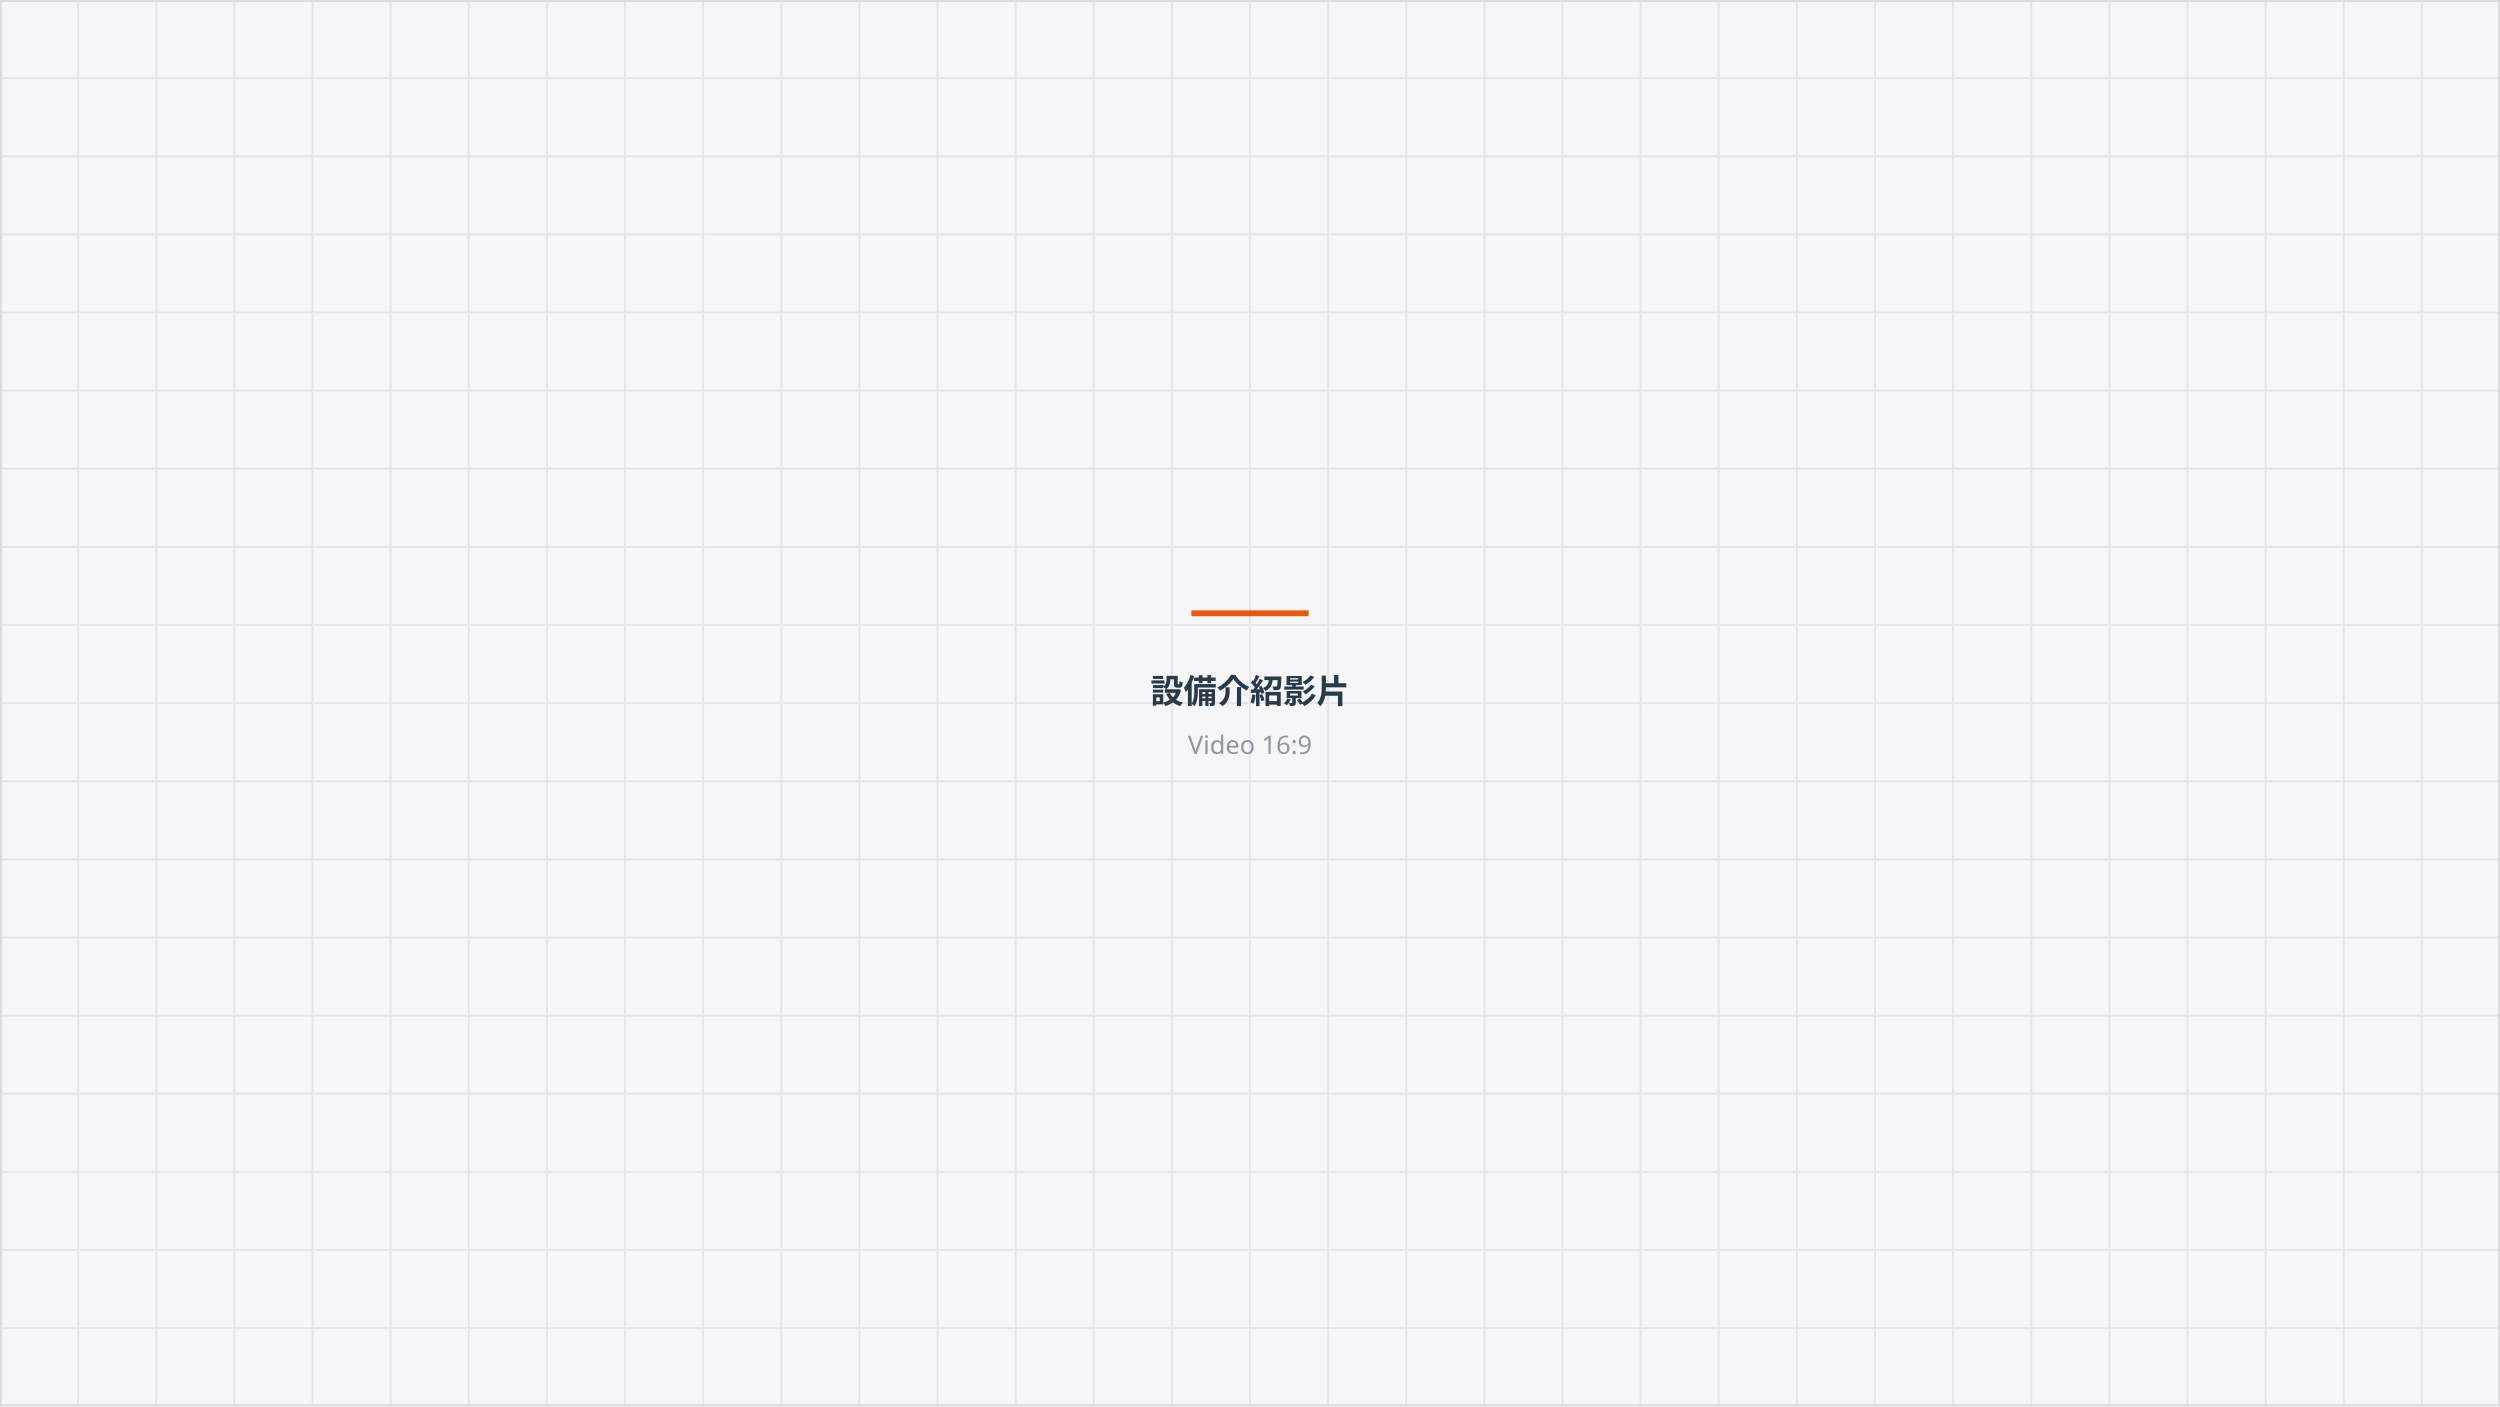
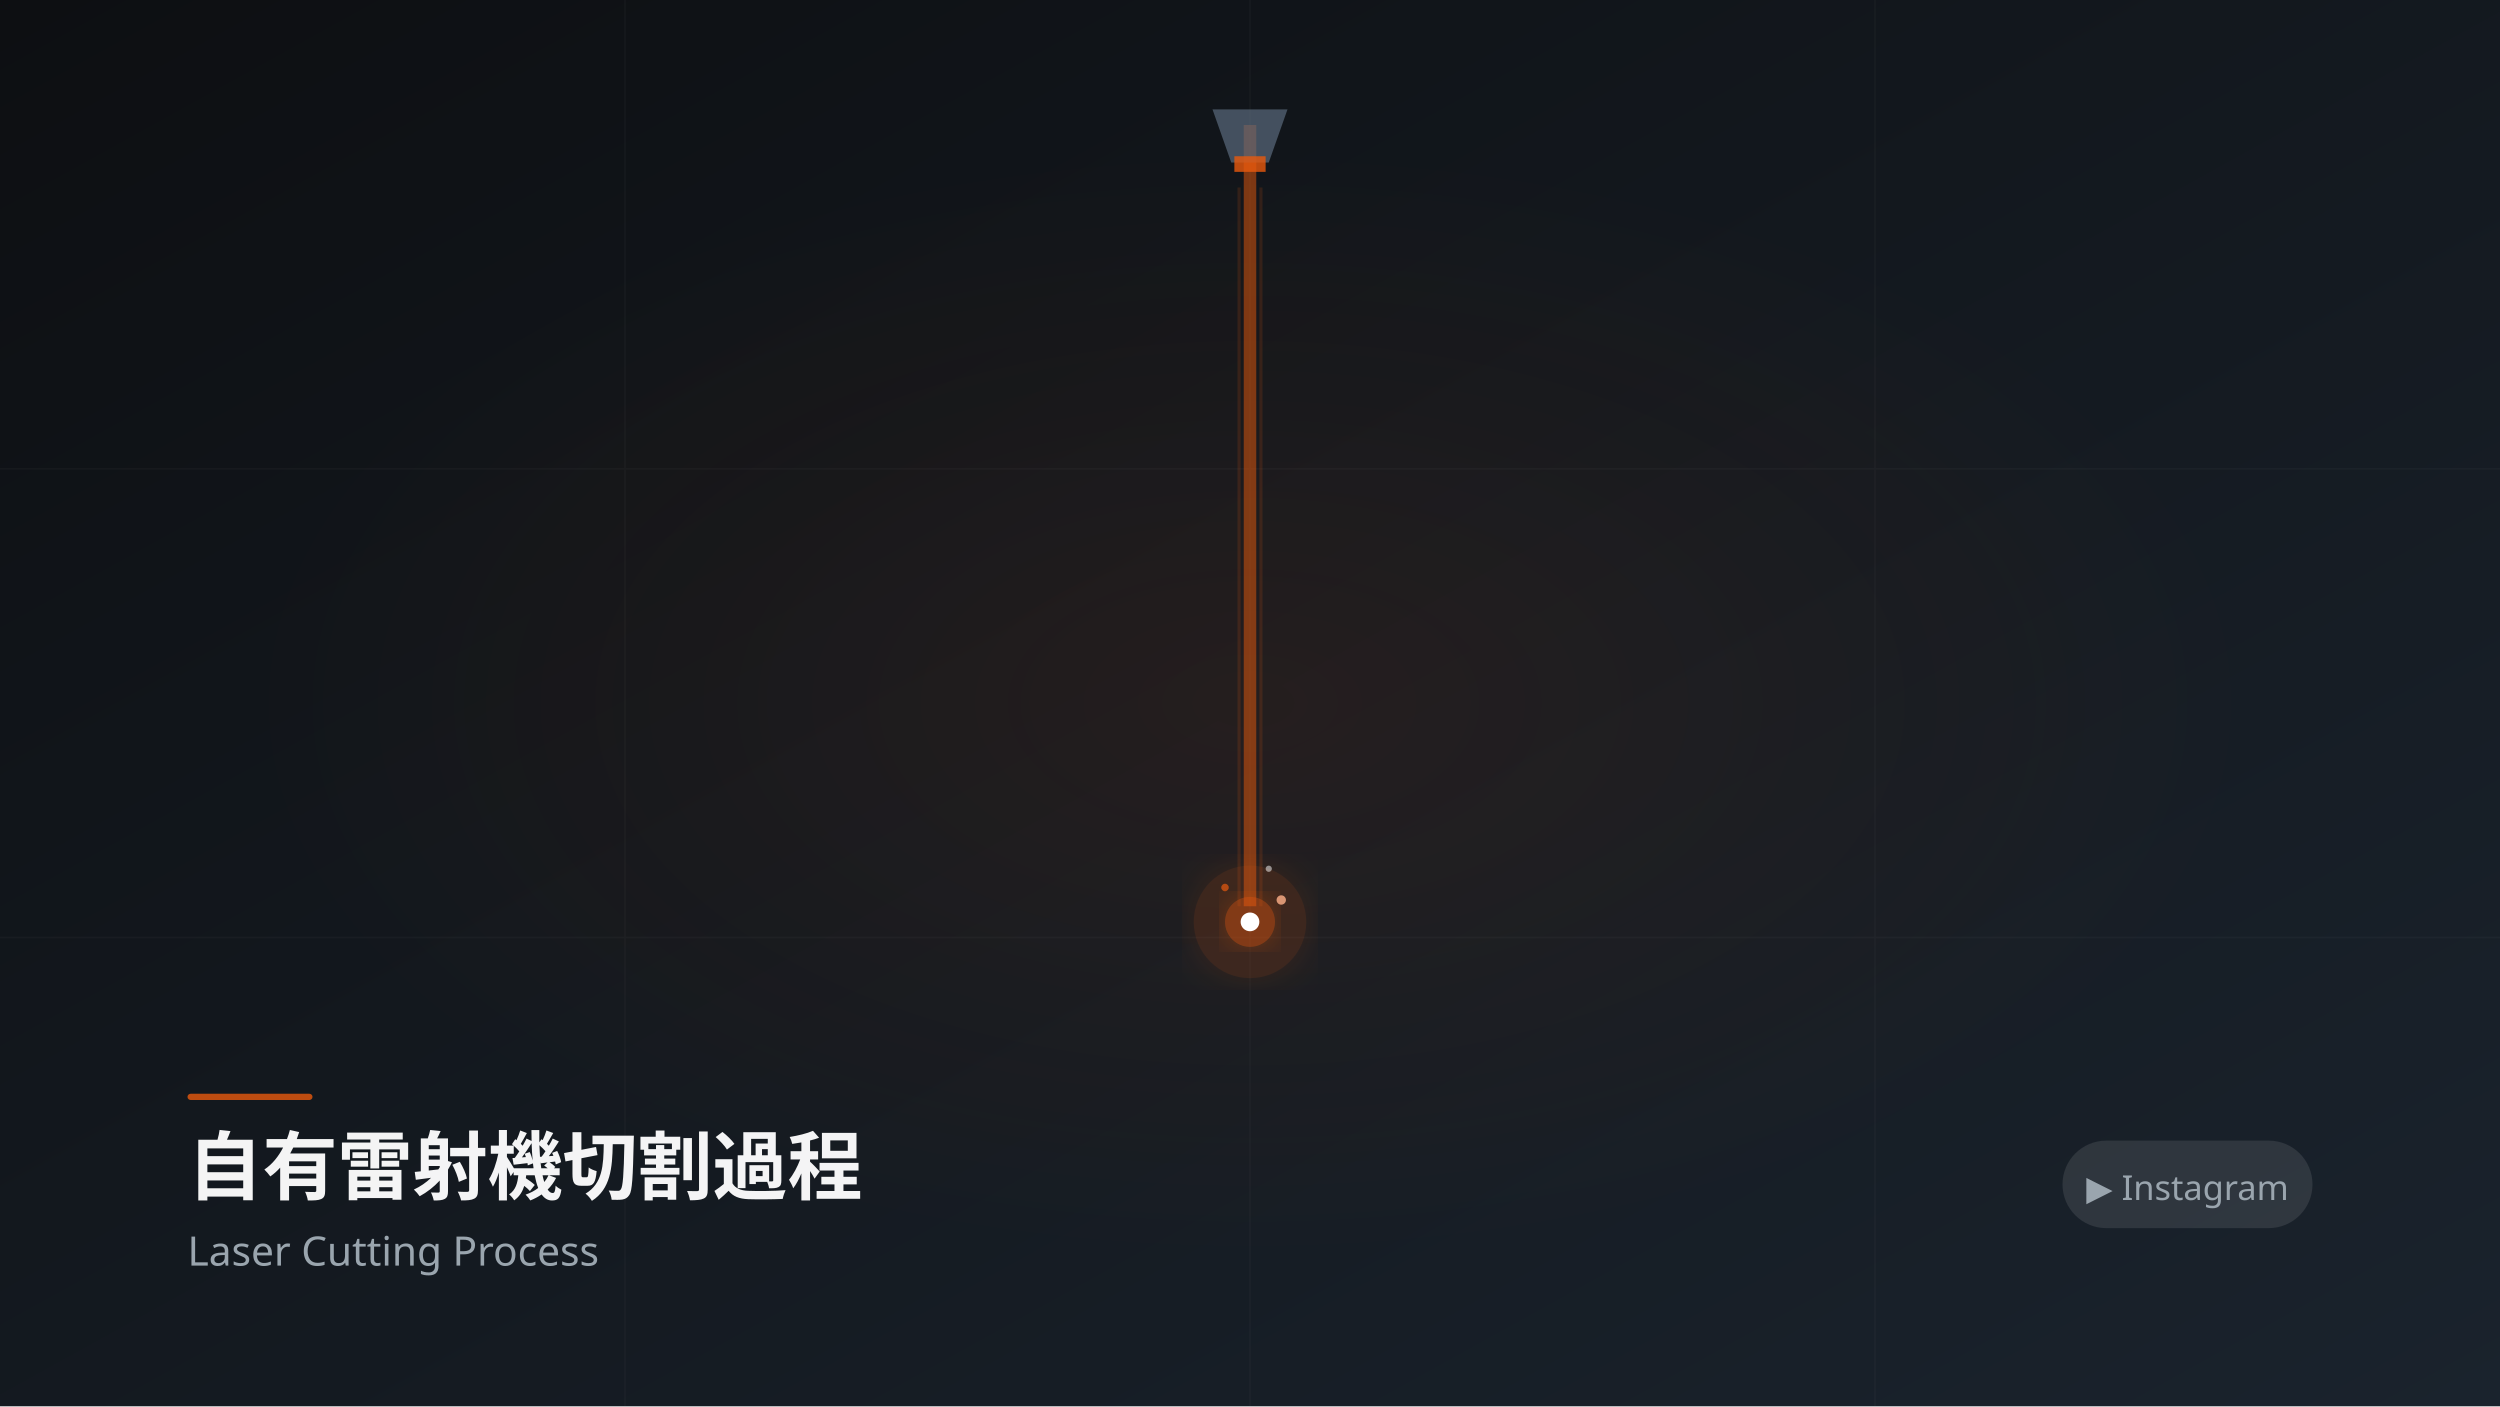
- <svg xmlns="http://www.w3.org/2000/svg" viewBox="0 0 1280 720" width="1280" height="720" role="img" aria-label="設備介紹影片">
-   <rect width="1280" height="720" fill="#F5F6F7" />
-   <line x1="0" y1="0" x2="0" y2="720" stroke="#E2E6EA" stroke-width="1" />
-   <line x1="40" y1="0" x2="40" y2="720" stroke="#E2E6EA" stroke-width="1" />
-   <line x1="80" y1="0" x2="80" y2="720" stroke="#E2E6EA" stroke-width="1" />
-   <line x1="120" y1="0" x2="120" y2="720" stroke="#E2E6EA" stroke-width="1" />
-   <line x1="160" y1="0" x2="160" y2="720" stroke="#E2E6EA" stroke-width="1" />
-   <line x1="200" y1="0" x2="200" y2="720" stroke="#E2E6EA" stroke-width="1" />
-   <line x1="240" y1="0" x2="240" y2="720" stroke="#E2E6EA" stroke-width="1" />
-   <line x1="280" y1="0" x2="280" y2="720" stroke="#E2E6EA" stroke-width="1" />
-   <line x1="320" y1="0" x2="320" y2="720" stroke="#E2E6EA" stroke-width="1" />
-   <line x1="360" y1="0" x2="360" y2="720" stroke="#E2E6EA" stroke-width="1" />
-   <line x1="400" y1="0" x2="400" y2="720" stroke="#E2E6EA" stroke-width="1" />
-   <line x1="440" y1="0" x2="440" y2="720" stroke="#E2E6EA" stroke-width="1" />
-   <line x1="480" y1="0" x2="480" y2="720" stroke="#E2E6EA" stroke-width="1" />
-   <line x1="520" y1="0" x2="520" y2="720" stroke="#E2E6EA" stroke-width="1" />
-   <line x1="560" y1="0" x2="560" y2="720" stroke="#E2E6EA" stroke-width="1" />
-   <line x1="600" y1="0" x2="600" y2="720" stroke="#E2E6EA" stroke-width="1" />
-   <line x1="640" y1="0" x2="640" y2="720" stroke="#E2E6EA" stroke-width="1" />
-   <line x1="680" y1="0" x2="680" y2="720" stroke="#E2E6EA" stroke-width="1" />
-   <line x1="720" y1="0" x2="720" y2="720" stroke="#E2E6EA" stroke-width="1" />
-   <line x1="760" y1="0" x2="760" y2="720" stroke="#E2E6EA" stroke-width="1" />
-   <line x1="800" y1="0" x2="800" y2="720" stroke="#E2E6EA" stroke-width="1" />
-   <line x1="840" y1="0" x2="840" y2="720" stroke="#E2E6EA" stroke-width="1" />
-   <line x1="880" y1="0" x2="880" y2="720" stroke="#E2E6EA" stroke-width="1" />
-   <line x1="920" y1="0" x2="920" y2="720" stroke="#E2E6EA" stroke-width="1" />
-   <line x1="960" y1="0" x2="960" y2="720" stroke="#E2E6EA" stroke-width="1" />
-   <line x1="1000" y1="0" x2="1000" y2="720" stroke="#E2E6EA" stroke-width="1" />
-   <line x1="1040" y1="0" x2="1040" y2="720" stroke="#E2E6EA" stroke-width="1" />
-   <line x1="1080" y1="0" x2="1080" y2="720" stroke="#E2E6EA" stroke-width="1" />
-   <line x1="1120" y1="0" x2="1120" y2="720" stroke="#E2E6EA" stroke-width="1" />
-   <line x1="1160" y1="0" x2="1160" y2="720" stroke="#E2E6EA" stroke-width="1" />
-   <line x1="1200" y1="0" x2="1200" y2="720" stroke="#E2E6EA" stroke-width="1" />
-   <line x1="1240" y1="0" x2="1240" y2="720" stroke="#E2E6EA" stroke-width="1" />
-   <line x1="0" y1="0" x2="1280" y2="0" stroke="#E2E6EA" stroke-width="1" />
-   <line x1="0" y1="40" x2="1280" y2="40" stroke="#E2E6EA" stroke-width="1" />
-   <line x1="0" y1="80" x2="1280" y2="80" stroke="#E2E6EA" stroke-width="1" />
-   <line x1="0" y1="120" x2="1280" y2="120" stroke="#E2E6EA" stroke-width="1" />
-   <line x1="0" y1="160" x2="1280" y2="160" stroke="#E2E6EA" stroke-width="1" />
-   <line x1="0" y1="200" x2="1280" y2="200" stroke="#E2E6EA" stroke-width="1" />
-   <line x1="0" y1="240" x2="1280" y2="240" stroke="#E2E6EA" stroke-width="1" />
-   <line x1="0" y1="280" x2="1280" y2="280" stroke="#E2E6EA" stroke-width="1" />
-   <line x1="0" y1="320" x2="1280" y2="320" stroke="#E2E6EA" stroke-width="1" />
-   <line x1="0" y1="360" x2="1280" y2="360" stroke="#E2E6EA" stroke-width="1" />
-   <line x1="0" y1="400" x2="1280" y2="400" stroke="#E2E6EA" stroke-width="1" />
-   <line x1="0" y1="440" x2="1280" y2="440" stroke="#E2E6EA" stroke-width="1" />
-   <line x1="0" y1="480" x2="1280" y2="480" stroke="#E2E6EA" stroke-width="1" />
-   <line x1="0" y1="520" x2="1280" y2="520" stroke="#E2E6EA" stroke-width="1" />
-   <line x1="0" y1="560" x2="1280" y2="560" stroke="#E2E6EA" stroke-width="1" />
-   <line x1="0" y1="600" x2="1280" y2="600" stroke="#E2E6EA" stroke-width="1" />
-   <line x1="0" y1="640" x2="1280" y2="640" stroke="#E2E6EA" stroke-width="1" />
-   <line x1="0" y1="680" x2="1280" y2="680" stroke="#E2E6EA" stroke-width="1" />
-   <rect x="0.5" y="0.5" width="1279" height="719" fill="none" stroke="#D9DDE1" stroke-width="1" />
-   <line x1="610.0" y1="314.0" x2="670.0" y2="314.0" stroke="#E8590C" stroke-width="3" />
-   <text x="640.0" y="360.0" font-family="sans-serif" font-size="17" font-weight="600" fill="#2B3A4A" text-anchor="middle">設備介紹影片</text>
-   <text x="640.0" y="386.0" font-family="sans-serif" font-size="13" fill="#8C97A1" text-anchor="middle">Video 16:9</text>
+ <svg xmlns="http://www.w3.org/2000/svg" viewBox="0 0 800 450" width="800" height="450">
+   <defs>
+     <linearGradient id="bg1" x1="0%" y1="0%" x2="100%" y2="100%">
+       <stop offset="0%" stop-color="#0D0F12" />
+       <stop offset="100%" stop-color="#1A232D" />
+     </linearGradient>
+     <radialGradient id="g1" cx="50%" cy="50%" r="40%">
+       <stop offset="0%" stop-color="#E8590C" stop-opacity="0.08" />
+       <stop offset="100%" stop-color="#E8590C" stop-opacity="0" />
+     </radialGradient>
+     <filter id="gl1">
+       <feGaussianBlur stdDeviation="6" result="b" />
+       <feMerge>
+         <feMergeNode in="b" />
+         <feMergeNode in="SourceGraphic" />
+       </feMerge>
+     </filter>
+   </defs>
+   <rect width="800" height="450" fill="url(#bg1)" />
+   <rect width="800" height="450" fill="url(#g1)" />
+   <g opacity="0.03" stroke="#fff" stroke-width="0.5">
+     <line x1="200" y1="0" x2="200" y2="450" />
+     <line x1="400" y1="0" x2="400" y2="450" />
+     <line x1="600" y1="0" x2="600" y2="450" />
+     <line x1="0" y1="150" x2="800" y2="150" />
+     <line x1="0" y1="300" x2="800" y2="300" />
+   </g>
+   <rect x="398" y="40" width="4" height="250" fill="#E8590C" opacity="0.5" />
+   <rect x="396" y="60" width="1" height="230" fill="#E8590C" opacity="0.15" />
+   <rect x="403" y="60" width="1" height="230" fill="#E8590C" opacity="0.15" />
+   <circle cx="400" cy="295" r="18" fill="#E8590C" opacity="0.15" filter="url(#gl1)" />
+   <circle cx="400" cy="295" r="8" fill="#E8590C" opacity="0.4" filter="url(#gl1)" />
+   <circle cx="400" cy="295" r="3" fill="#fff" />
+   <polygon points="388,35 412,35 406,52 394,52" fill="#5a6a7c" opacity="0.7" />
+   <rect x="395" y="50" width="10" height="5" fill="#E8590C" opacity="0.8" />
+   <circle cx="410" cy="288" r="1.5" fill="#FFB088" opacity="0.8" filter="url(#gl1)" />
+   <circle cx="392" cy="284" r="1.2" fill="#E8590C" opacity="0.7" filter="url(#gl1)" />
+   <circle cx="406" cy="278" r="1" fill="#fff" opacity="0.5" />
+   <rect x="60" y="350" width="40" height="2" rx="1" fill="#E8590C" opacity="0.8" />
+   <text x="60" y="382" font-family="system-ui,sans-serif" font-size="24" fill="#ffffff" font-weight="700" opacity="0.95">自有雷射機切割過程</text>
+   <text x="60" y="405" font-family="system-ui,sans-serif" font-size="13" fill="#9AA5AE" font-weight="400">Laser Cutting Process</text>
+   <rect x="660" y="365" width="80" height="28" rx="14" fill="#ffffff" opacity="0.1" />
+   <text x="700" y="384" font-family="system-ui,sans-serif" font-size="11" fill="#9AA5AE" text-anchor="middle">▶ Instagram</text>
</svg>
